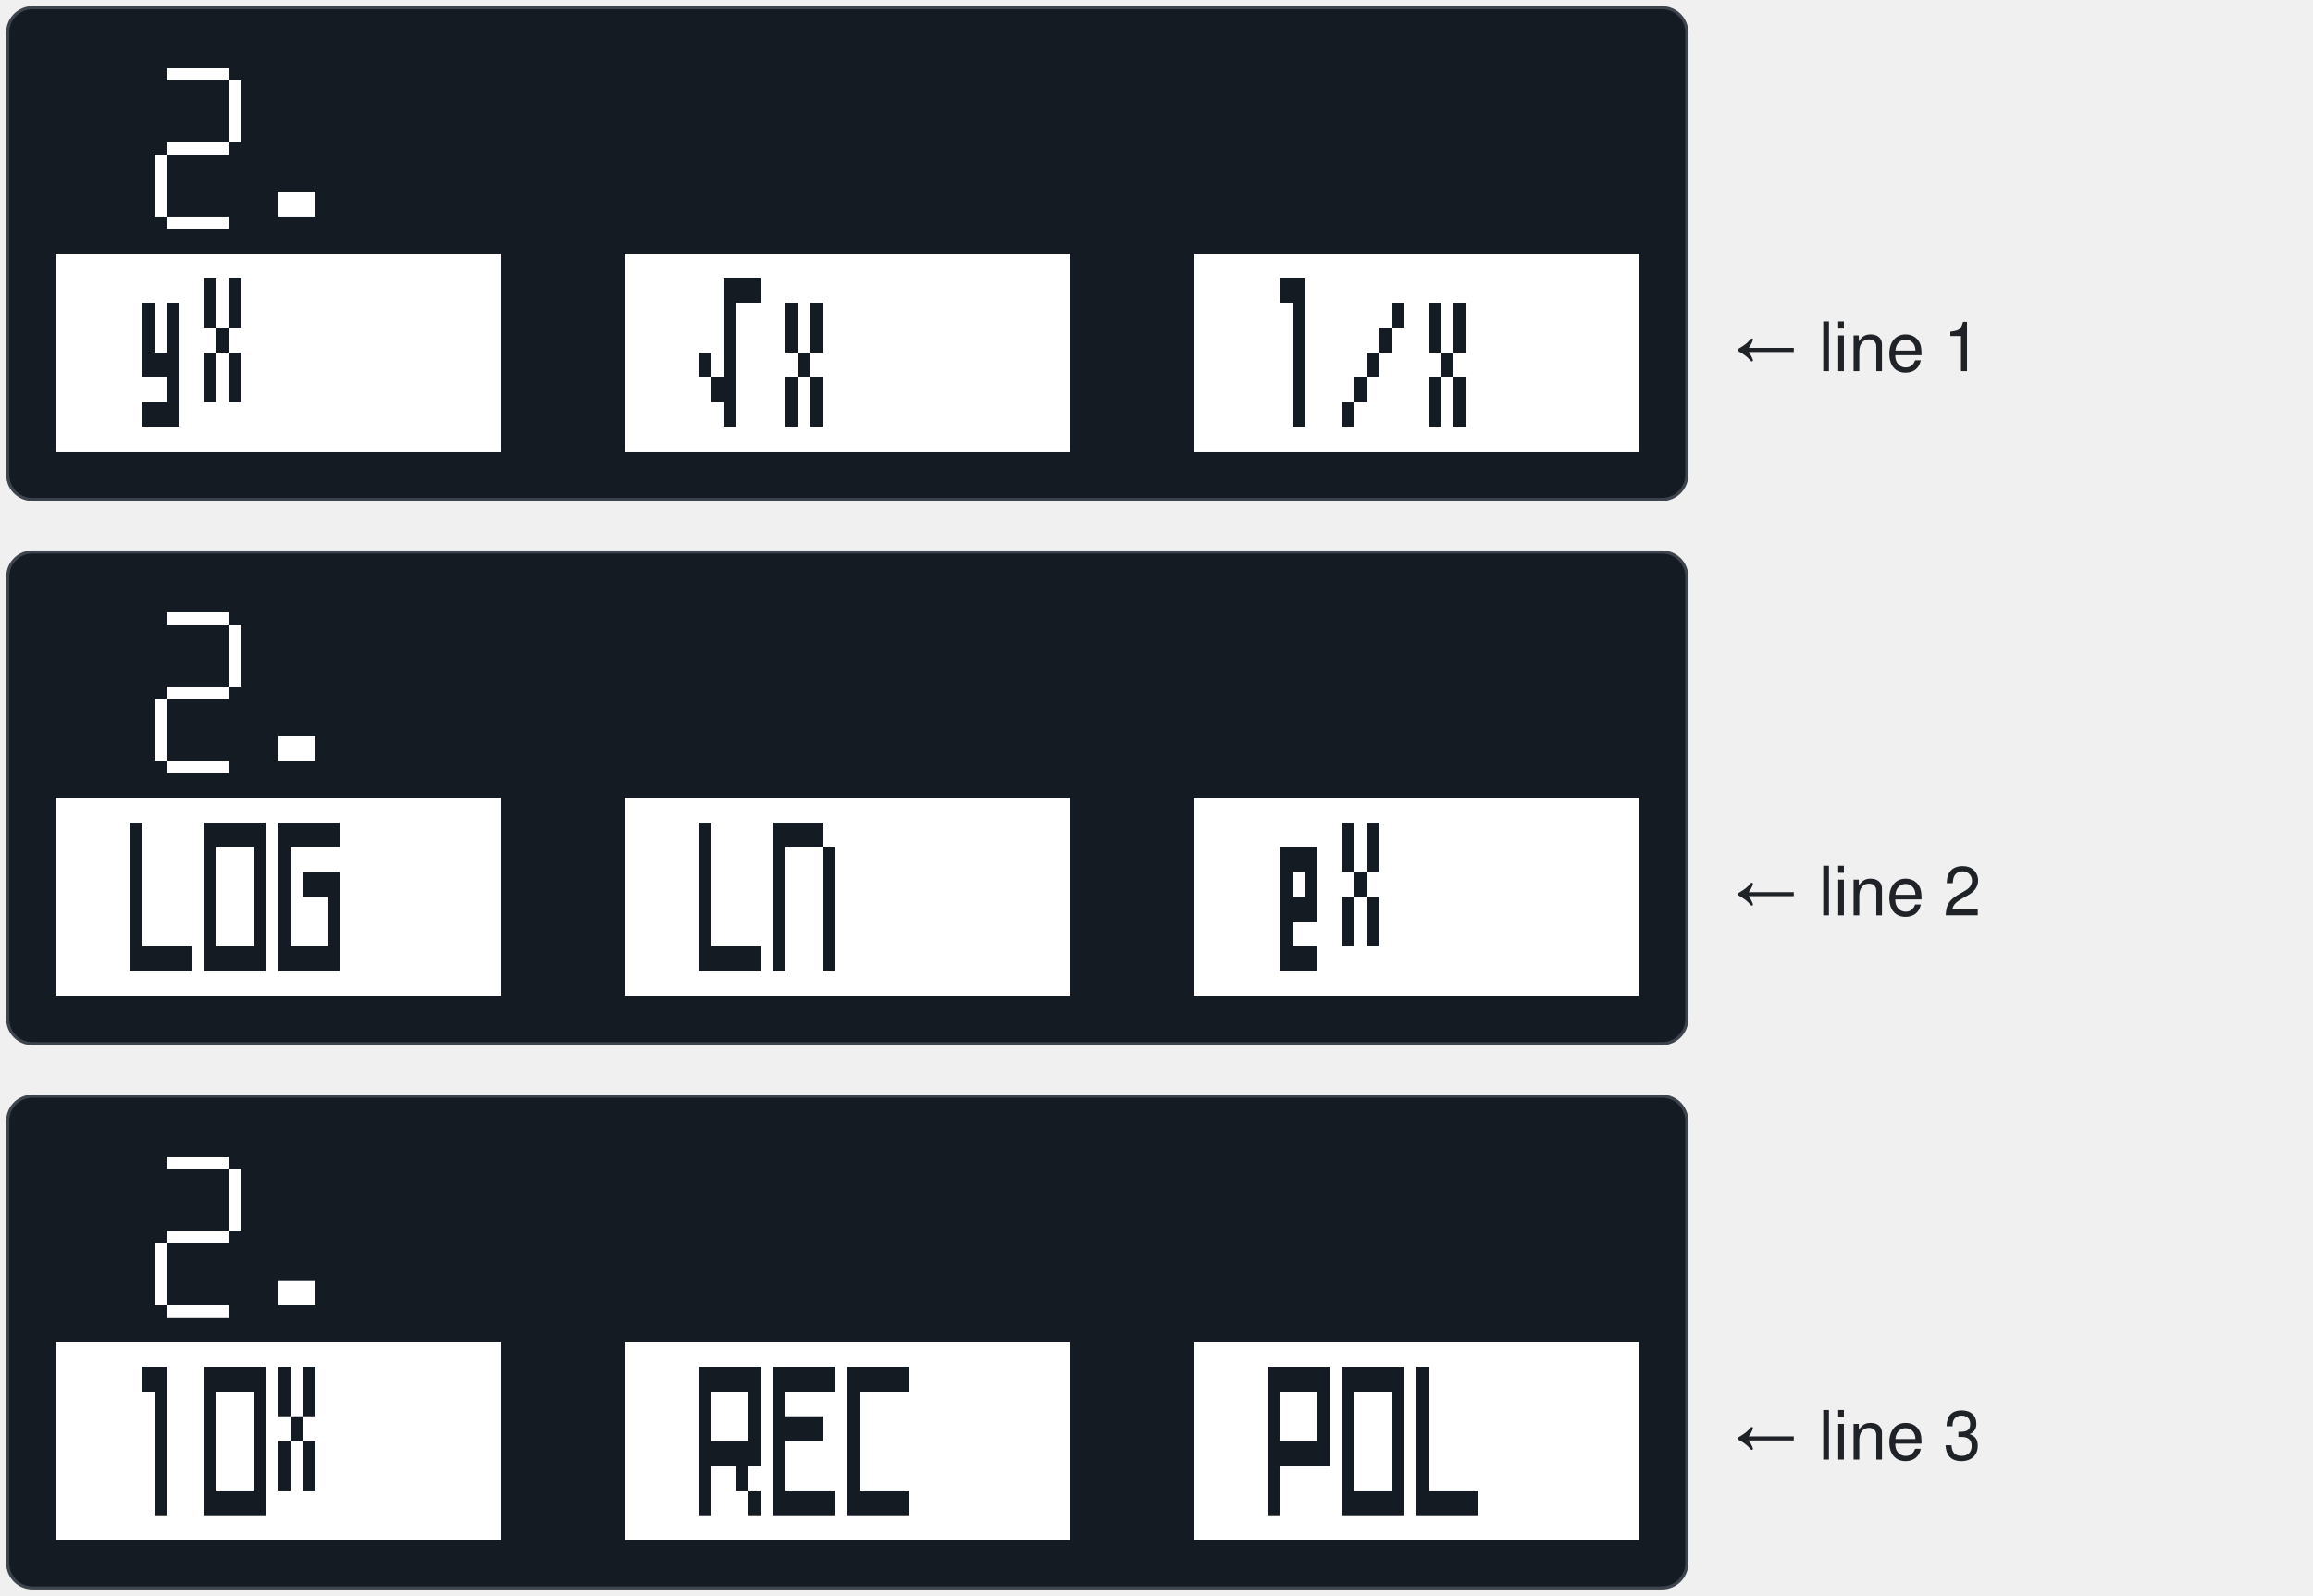
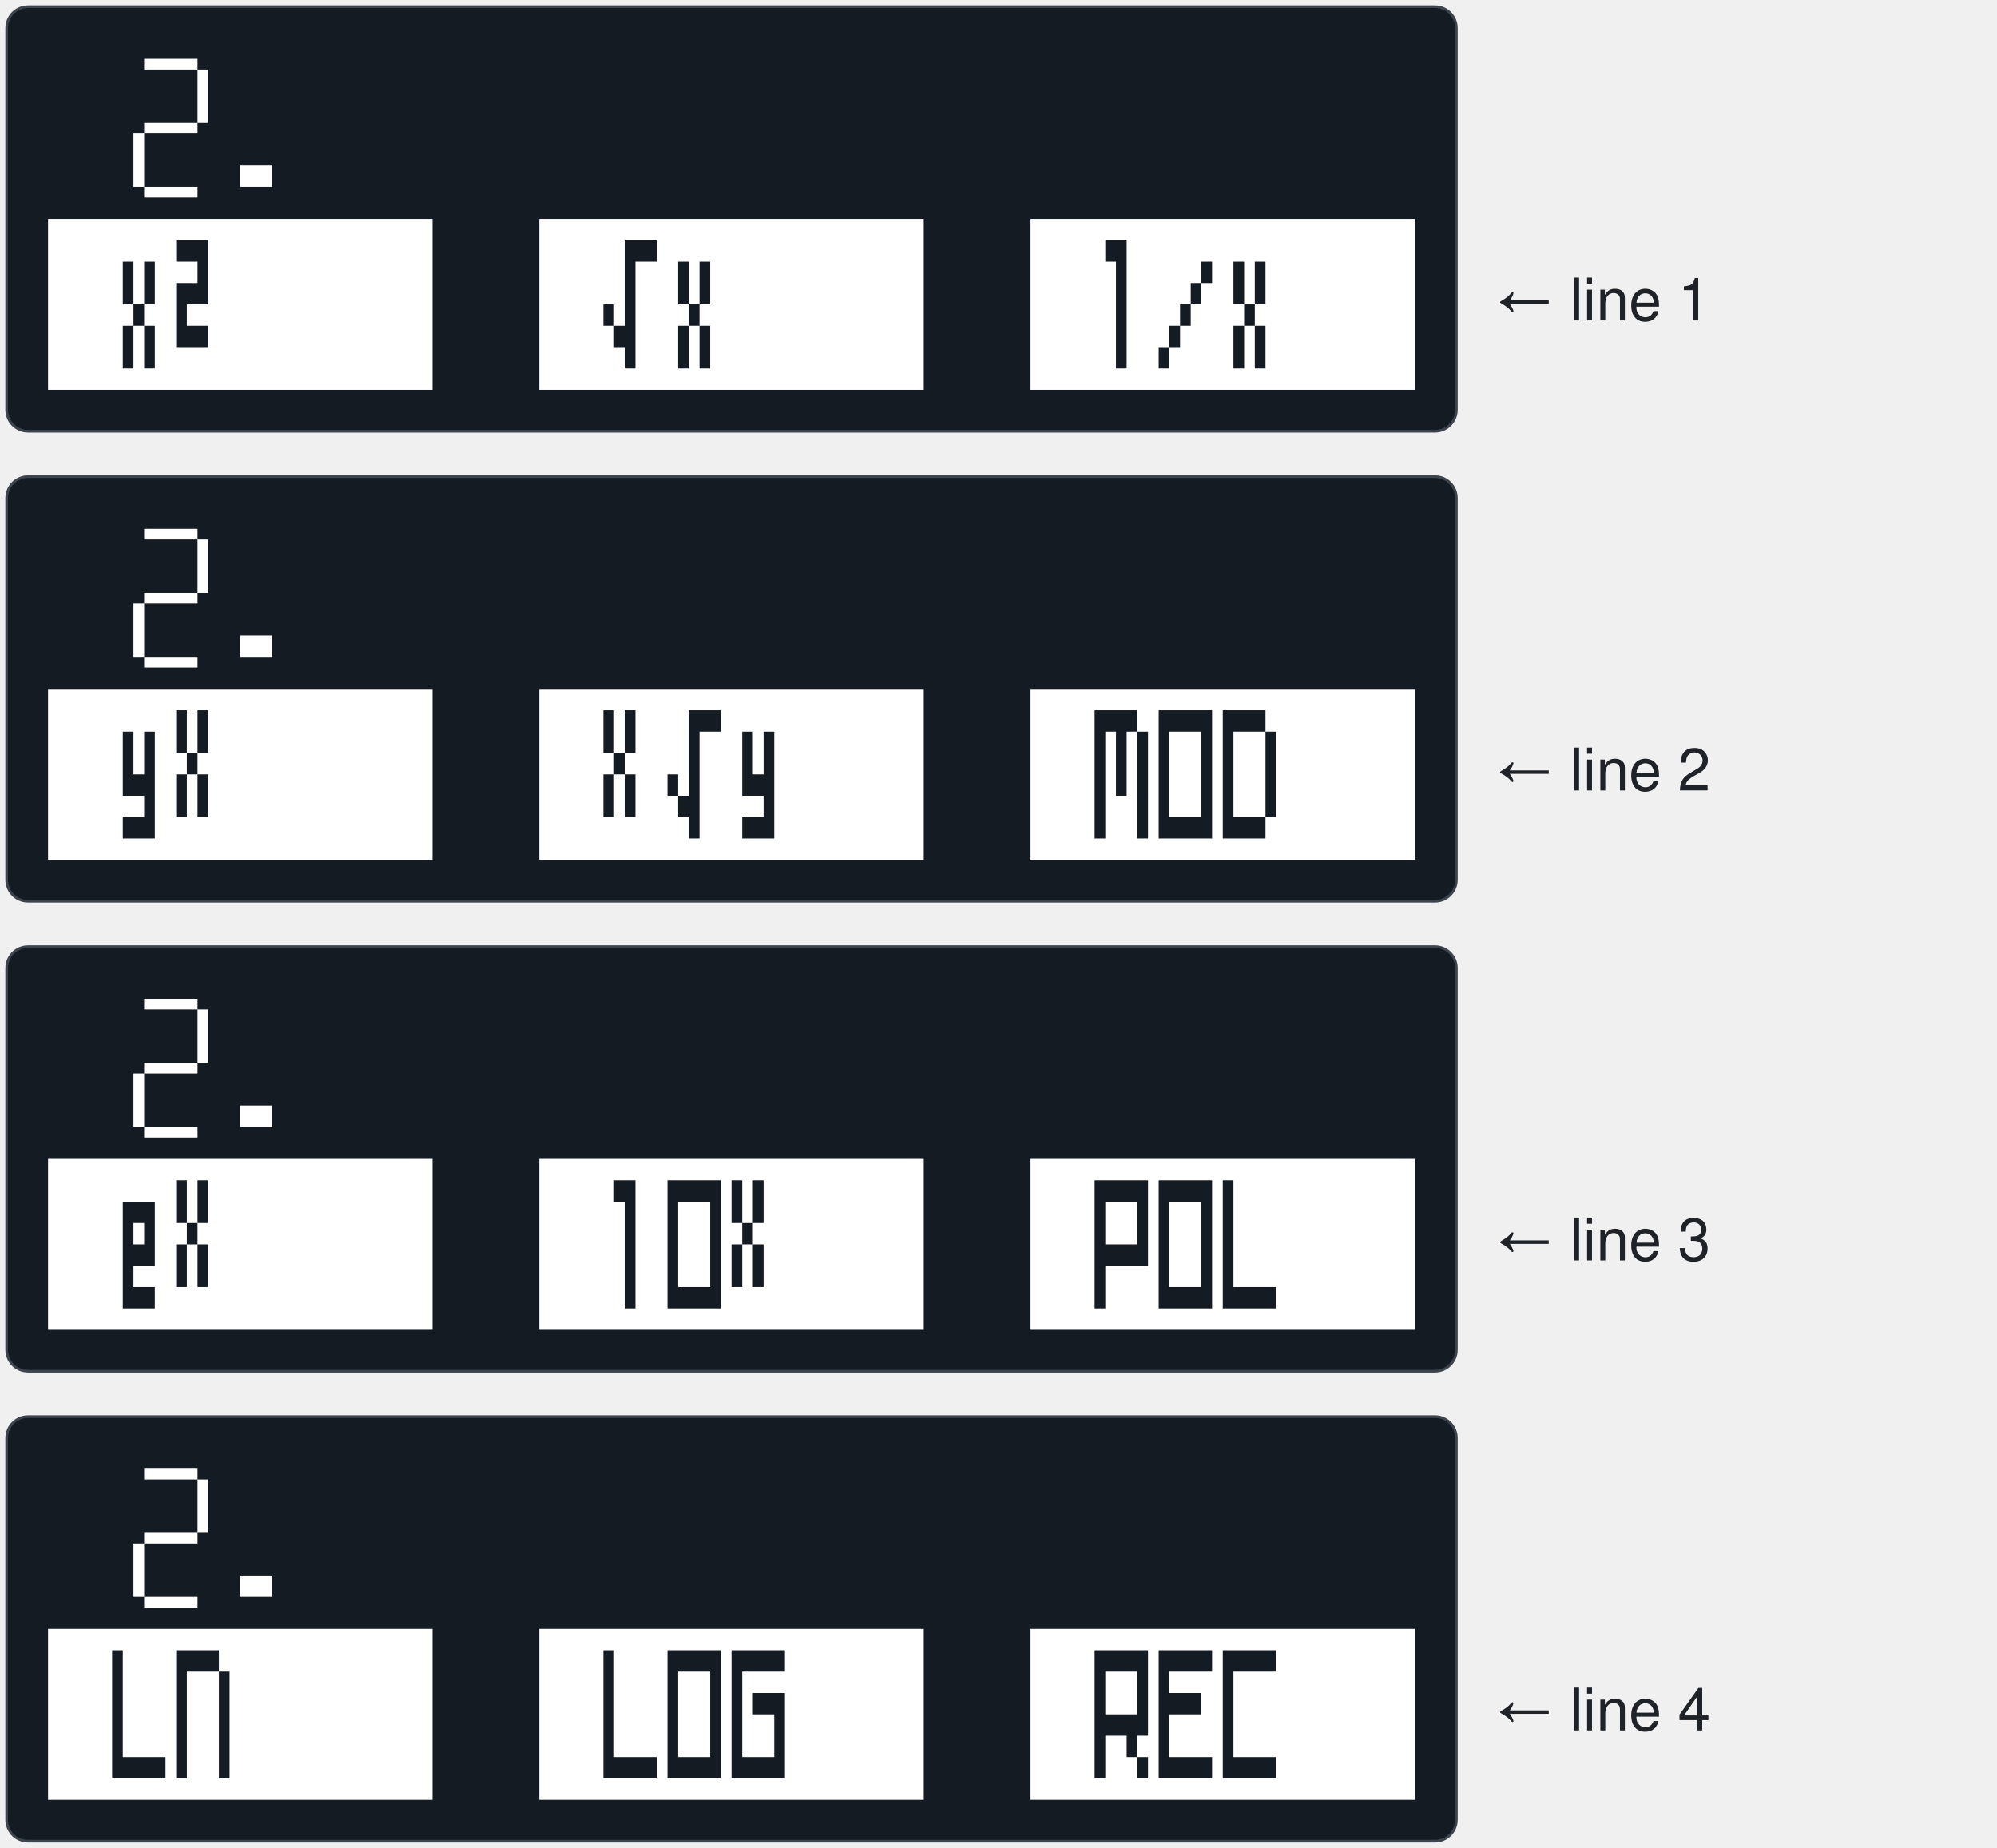
- <svg xmlns="http://www.w3.org/2000/svg" viewBox="-2 -2 748 516" width="748" height="516" font-family="Segoe UI, Helvetica, Arial, sans-serif">
+ <svg xmlns="http://www.w3.org/2000/svg" viewBox="-2 -2 748 692" width="748" height="692" font-family="Segoe UI, Helvetica, Arial, sans-serif">
  <style>
    .note     { font-size: 22px; fill: #1f2328; }
    .pixel    { fill: #ffffff; }
    .screen   { fill: #151b23; stroke: #3d444d; stroke-width: 1; }
    @media (prefers-color-scheme: dark) {
      .note     { fill: #e6edf3; }
    }
  </style>
  <rect class="screen" x="0.5" y="0.5" width="543" height="159" rx="8" />
-   <path class="pixel" transform="translate(16 16) scale(4)" d="M9 1h5v1h-5zM14 2h1v5h-1zM9 7h5v1h-5zM8 8h1v5h-1zM18 11h3v2h-3zM9 13h5v1h-5zM0 16h36v2h-36zM46 16h36v2h-36zM92 16h36v2h-36zM0 18h12v2h-12zM13 18h1v4h-1zM15 18h21v4h-21zM46 18h8v6h-8zM57 18h25v2h-25zM92 18h7v2h-7zM101 18h27v2h-27zM0 20h7v6h-7zM8 20h1v4h-1zM10 20h2v2h-2zM55 20h4v4h-4zM60 20h1v4h-1zM62 20h20v4h-20zM92 20h8v10h-8zM101 20h7v2h-7zM109 20h2v2h-2zM112 20h1v4h-1zM114 20h14v4h-14zM10 22h3v2h-3zM14 22h22v2h-22zM101 22h6v2h-6zM108 22h3v2h-3zM10 24h2v4h-2zM13 24h1v4h-1zM15 24h21v4h-21zM46 24h6v2h-6zM53 24h1v2h-1zM55 24h5v2h-5zM61 24h21v2h-21zM101 24h5v2h-5zM107 24h5v2h-5zM113 24h15v2h-15zM0 26h9v2h-9zM46 26h7v2h-7zM55 26h4v4h-4zM60 26h1v4h-1zM62 26h20v4h-20zM101 26h4v2h-4zM106 26h5v2h-5zM112 26h1v4h-1zM114 26h14v4h-14zM0 28h7v2h-7zM10 28h26v2h-26zM46 28h8v2h-8zM101 28h3v2h-3zM105 28h6v2h-6zM0 30h36v2h-36zM46 30h36v2h-36zM92 30h36v2h-36z" />
+   <path class="pixel" transform="translate(16 16) scale(4)" d="M9 1h5v1h-5zM14 2h1v5h-1zM9 7h5v1h-5zM8 8h1v5h-1zM18 11h3v2h-3zM9 13h5v1h-5zM0 16h36v2h-36zM46 16h36v2h-36zM92 16h36v2h-36zM0 18h12v2h-12zM15 18h21v6h-21zM46 18h8v6h-8zM57 18h25v2h-25zM92 18h7v2h-7zM101 18h27v2h-27zM0 20h7v4h-7zM8 20h1v4h-1zM10 20h4v2h-4zM55 20h4v4h-4zM60 20h1v4h-1zM62 20h20v4h-20zM92 20h8v10h-8zM101 20h7v2h-7zM109 20h2v2h-2zM112 20h1v4h-1zM114 20h14v4h-14zM10 22h2v2h-2zM101 22h6v2h-6zM108 22h3v2h-3zM0 24h8v2h-8zM9 24h3v2h-3zM13 24h23v2h-23zM46 24h6v2h-6zM53 24h1v2h-1zM55 24h5v2h-5zM61 24h21v2h-21zM101 24h5v2h-5zM107 24h5v2h-5zM113 24h15v2h-15zM0 26h7v4h-7zM8 26h1v4h-1zM10 26h2v2h-2zM15 26h21v2h-21zM46 26h7v2h-7zM55 26h4v4h-4zM60 26h1v4h-1zM62 26h20v4h-20zM101 26h4v2h-4zM106 26h5v2h-5zM112 26h1v4h-1zM114 26h14v4h-14zM10 28h26v2h-26zM46 28h8v2h-8zM101 28h3v2h-3zM105 28h6v2h-6zM0 30h36v2h-36zM46 30h36v2h-36zM92 30h36v2h-36z" />
  <text class="note" x="558" y="118">← line 1</text>
  <rect class="screen" x="0.5" y="176.5" width="543" height="159" rx="8" />
-   <path class="pixel" transform="translate(16 192) scale(4)" d="M9 1h5v1h-5zM14 2h1v5h-1zM9 7h5v1h-5zM8 8h1v5h-1zM18 11h3v2h-3zM9 13h5v1h-5zM0 16h36v2h-36zM46 16h36v2h-36zM92 16h36v2h-36zM0 18h6v12h-6zM7 18h5v10h-5zM17 18h1v12h-1zM23 18h13v2h-13zM46 18h6v12h-6zM53 18h5v10h-5zM62 18h20v2h-20zM92 18h12v2h-12zM105 18h1v4h-1zM107 18h21v4h-21zM13 20h3v8h-3zM19 20h17v2h-17zM59 20h3v10h-3zM63 20h19v10h-19zM92 20h7v10h-7zM102 20h2v2h-2zM19 22h1v2h-1zM23 22h13v8h-13zM100 22h1v2h-1zM102 22h3v2h-3zM106 22h22v2h-22zM19 24h3v4h-3zM102 24h2v2h-2zM105 24h1v4h-1zM107 24h21v4h-21zM100 26h4v2h-4zM11 28h1v2h-1zM57 28h1v2h-1zM102 28h26v2h-26zM0 30h36v2h-36zM46 30h36v2h-36zM92 30h36v2h-36z" />
+   <path class="pixel" transform="translate(16 192) scale(4)" d="M9 1h5v1h-5zM14 2h1v5h-1zM9 7h5v1h-5zM8 8h1v5h-1zM18 11h3v2h-3zM9 13h5v1h-5zM0 16h36v2h-36zM46 16h36v2h-36zM92 16h36v2h-36zM0 18h12v2h-12zM13 18h1v4h-1zM15 18h21v4h-21zM46 18h6v4h-6zM53 18h1v4h-1zM55 18h5v4h-5zM63 18h19v2h-19zM92 18h6v12h-6zM102 18h2v2h-2zM109 18h1v12h-1zM114 18h14v2h-14zM0 20h7v6h-7zM8 20h1v4h-1zM10 20h2v2h-2zM61 20h4v6h-4zM66 20h1v4h-1zM68 20h14v10h-14zM99 20h1v6h-1zM101 20h1v6h-1zM103 20h1v10h-1zM105 20h3v8h-3zM111 20h3v8h-3zM115 20h13v8h-13zM10 22h3v2h-3zM14 22h22v2h-22zM46 22h7v2h-7zM54 22h6v2h-6zM10 24h2v4h-2zM13 24h1v4h-1zM15 24h21v4h-21zM46 24h6v4h-6zM53 24h1v4h-1zM55 24h3v2h-3zM59 24h1v2h-1zM0 26h9v2h-9zM55 26h4v2h-4zM61 26h6v2h-6zM99 26h3v4h-3zM0 28h7v2h-7zM10 28h26v2h-26zM46 28h14v2h-14zM61 28h4v2h-4zM114 28h14v2h-14zM0 30h36v2h-36zM46 30h36v2h-36zM92 30h36v2h-36z" />
  <text class="note" x="558" y="294">← line 2</text>
  <rect class="screen" x="0.5" y="352.5" width="543" height="159" rx="8" />
-   <path class="pixel" transform="translate(16 368) scale(4)" d="M9 1h5v1h-5zM14 2h1v5h-1zM9 7h5v1h-5zM8 8h1v5h-1zM18 11h3v2h-3zM9 13h5v1h-5zM0 16h36v2h-36zM46 16h36v2h-36zM92 16h36v2h-36zM0 18h7v2h-7zM9 18h3v12h-3zM17 18h1v4h-1zM19 18h1v4h-1zM21 18h15v4h-15zM46 18h6v12h-6zM57 18h1v8h-1zM63 18h1v2h-1zM69 18h13v2h-13zM92 18h6v12h-6zM103 18h1v8h-1zM109 18h1v12h-1zM111 18h17v10h-17zM0 20h8v10h-8zM13 20h3v8h-3zM53 20h3v4h-3zM59 20h5v2h-5zM65 20h17v8h-17zM99 20h3v4h-3zM105 20h3v8h-3zM17 22h2v2h-2zM20 22h16v2h-16zM62 22h2v2h-2zM17 24h1v4h-1zM19 24h1v4h-1zM21 24h15v4h-15zM59 24h5v4h-5zM53 26h2v2h-2zM56 26h2v2h-2zM99 26h5v4h-5zM17 28h19v2h-19zM53 28h3v2h-3zM57 28h1v2h-1zM63 28h1v2h-1zM69 28h13v2h-13zM115 28h13v2h-13zM0 30h36v2h-36zM46 30h36v2h-36zM92 30h36v2h-36z" />
+   <path class="pixel" transform="translate(16 368) scale(4)" d="M9 1h5v1h-5zM14 2h1v5h-1zM9 7h5v1h-5zM8 8h1v5h-1zM18 11h3v2h-3zM9 13h5v1h-5zM0 16h36v2h-36zM46 16h36v2h-36zM92 16h36v2h-36zM0 18h12v2h-12zM13 18h1v4h-1zM15 18h21v4h-21zM46 18h7v2h-7zM55 18h3v12h-3zM63 18h1v4h-1zM65 18h1v4h-1zM67 18h15v4h-15zM92 18h6v12h-6zM103 18h1v8h-1zM109 18h1v12h-1zM111 18h17v10h-17zM0 20h7v10h-7zM10 20h2v2h-2zM46 20h8v10h-8zM59 20h3v8h-3zM99 20h3v4h-3zM105 20h3v8h-3zM8 22h1v2h-1zM10 22h3v2h-3zM14 22h22v2h-22zM63 22h2v2h-2zM66 22h16v2h-16zM10 24h2v2h-2zM13 24h1v4h-1zM15 24h21v4h-21zM63 24h1v4h-1zM65 24h1v4h-1zM67 24h15v4h-15zM8 26h4v2h-4zM99 26h5v4h-5zM10 28h26v2h-26zM63 28h19v2h-19zM115 28h13v2h-13zM0 30h36v2h-36zM46 30h36v2h-36zM92 30h36v2h-36z" />
  <text class="note" x="558" y="470">← line 3</text>
+   <rect class="screen" x="0.5" y="528.5" width="543" height="159" rx="8" />
+   <path class="pixel" transform="translate(16 544) scale(4)" d="M9 1h5v1h-5zM14 2h1v5h-1zM9 7h5v1h-5zM8 8h1v5h-1zM18 11h3v2h-3zM9 13h5v1h-5zM0 16h36v2h-36zM46 16h36v2h-36zM92 16h36v2h-36zM0 18h6v12h-6zM7 18h5v10h-5zM16 18h20v2h-20zM46 18h6v12h-6zM53 18h5v10h-5zM63 18h1v12h-1zM69 18h13v2h-13zM92 18h6v12h-6zM103 18h1v8h-1zM109 18h1v2h-1zM115 18h13v2h-13zM13 20h3v10h-3zM17 20h19v10h-19zM59 20h3v8h-3zM65 20h17v2h-17zM99 20h3v4h-3zM105 20h5v2h-5zM111 20h17v8h-17zM65 22h1v2h-1zM69 22h13v8h-13zM108 22h2v2h-2zM65 24h3v4h-3zM105 24h5v4h-5zM99 26h2v2h-2zM102 26h2v2h-2zM11 28h1v2h-1zM57 28h1v2h-1zM99 28h3v2h-3zM103 28h1v2h-1zM109 28h1v2h-1zM115 28h13v2h-13zM0 30h36v2h-36zM46 30h36v2h-36zM92 30h36v2h-36z" />
+   <text class="note" x="558" y="646">← line 4</text>
</svg>
